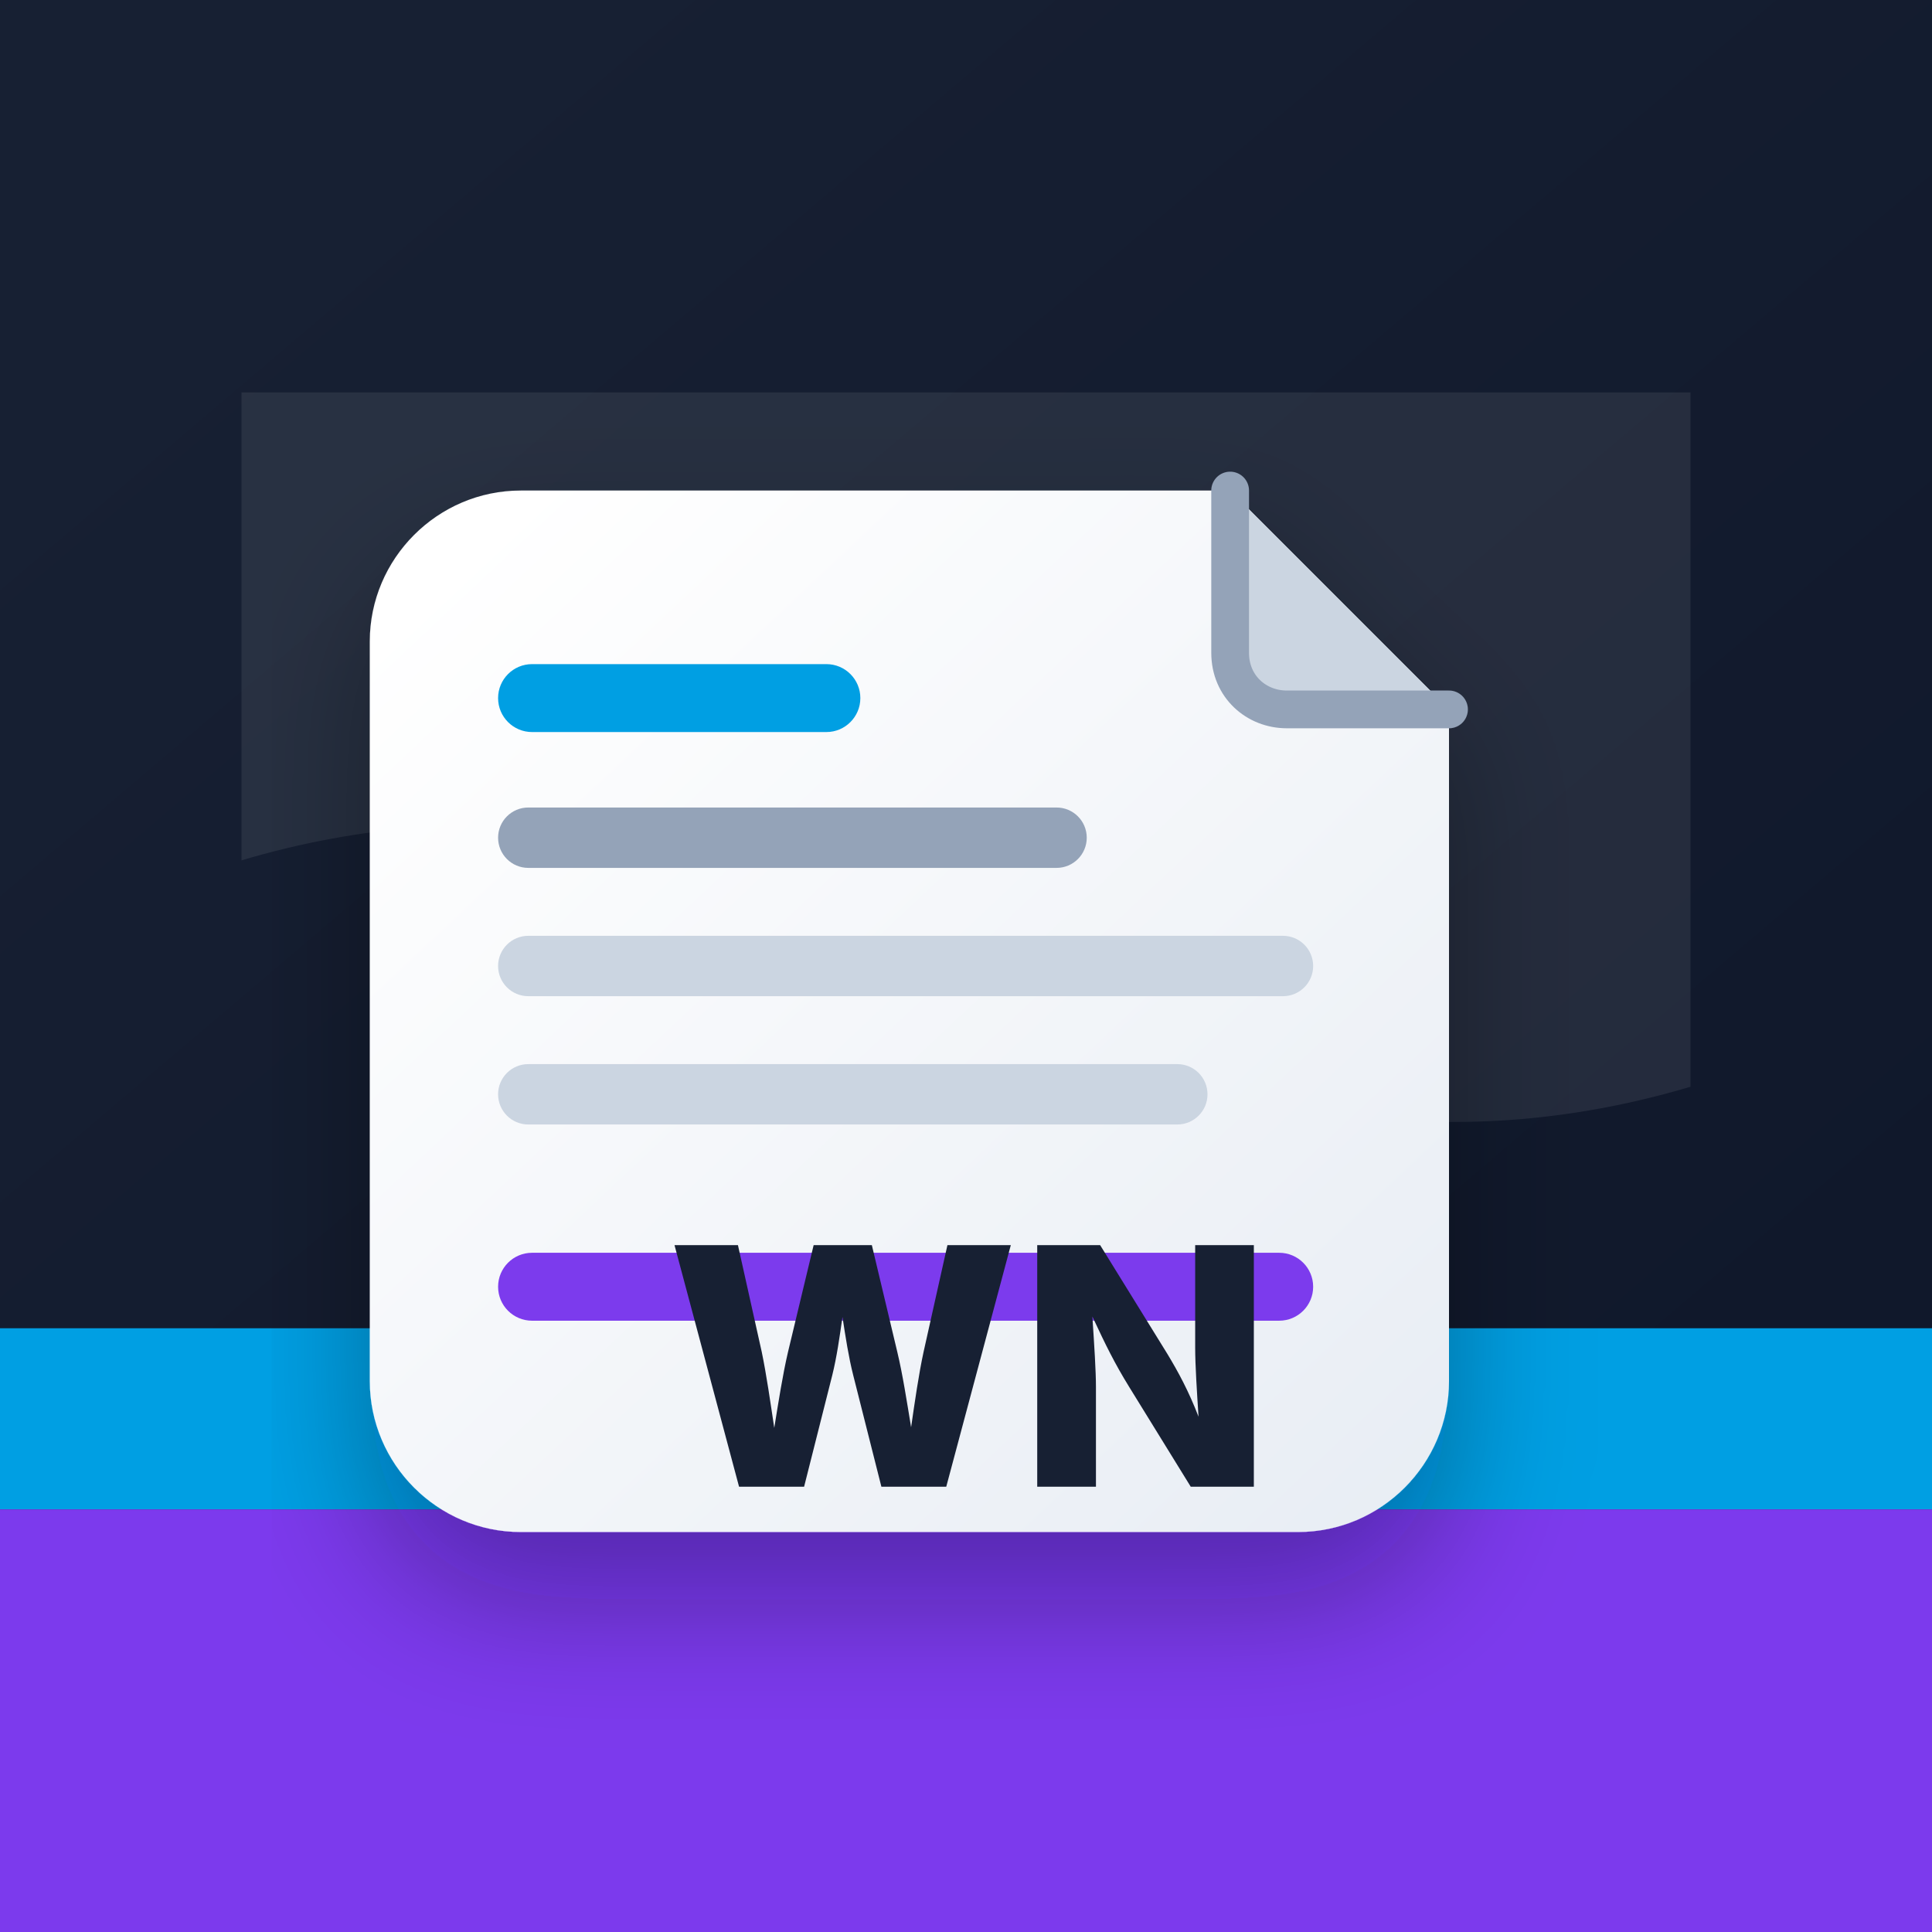
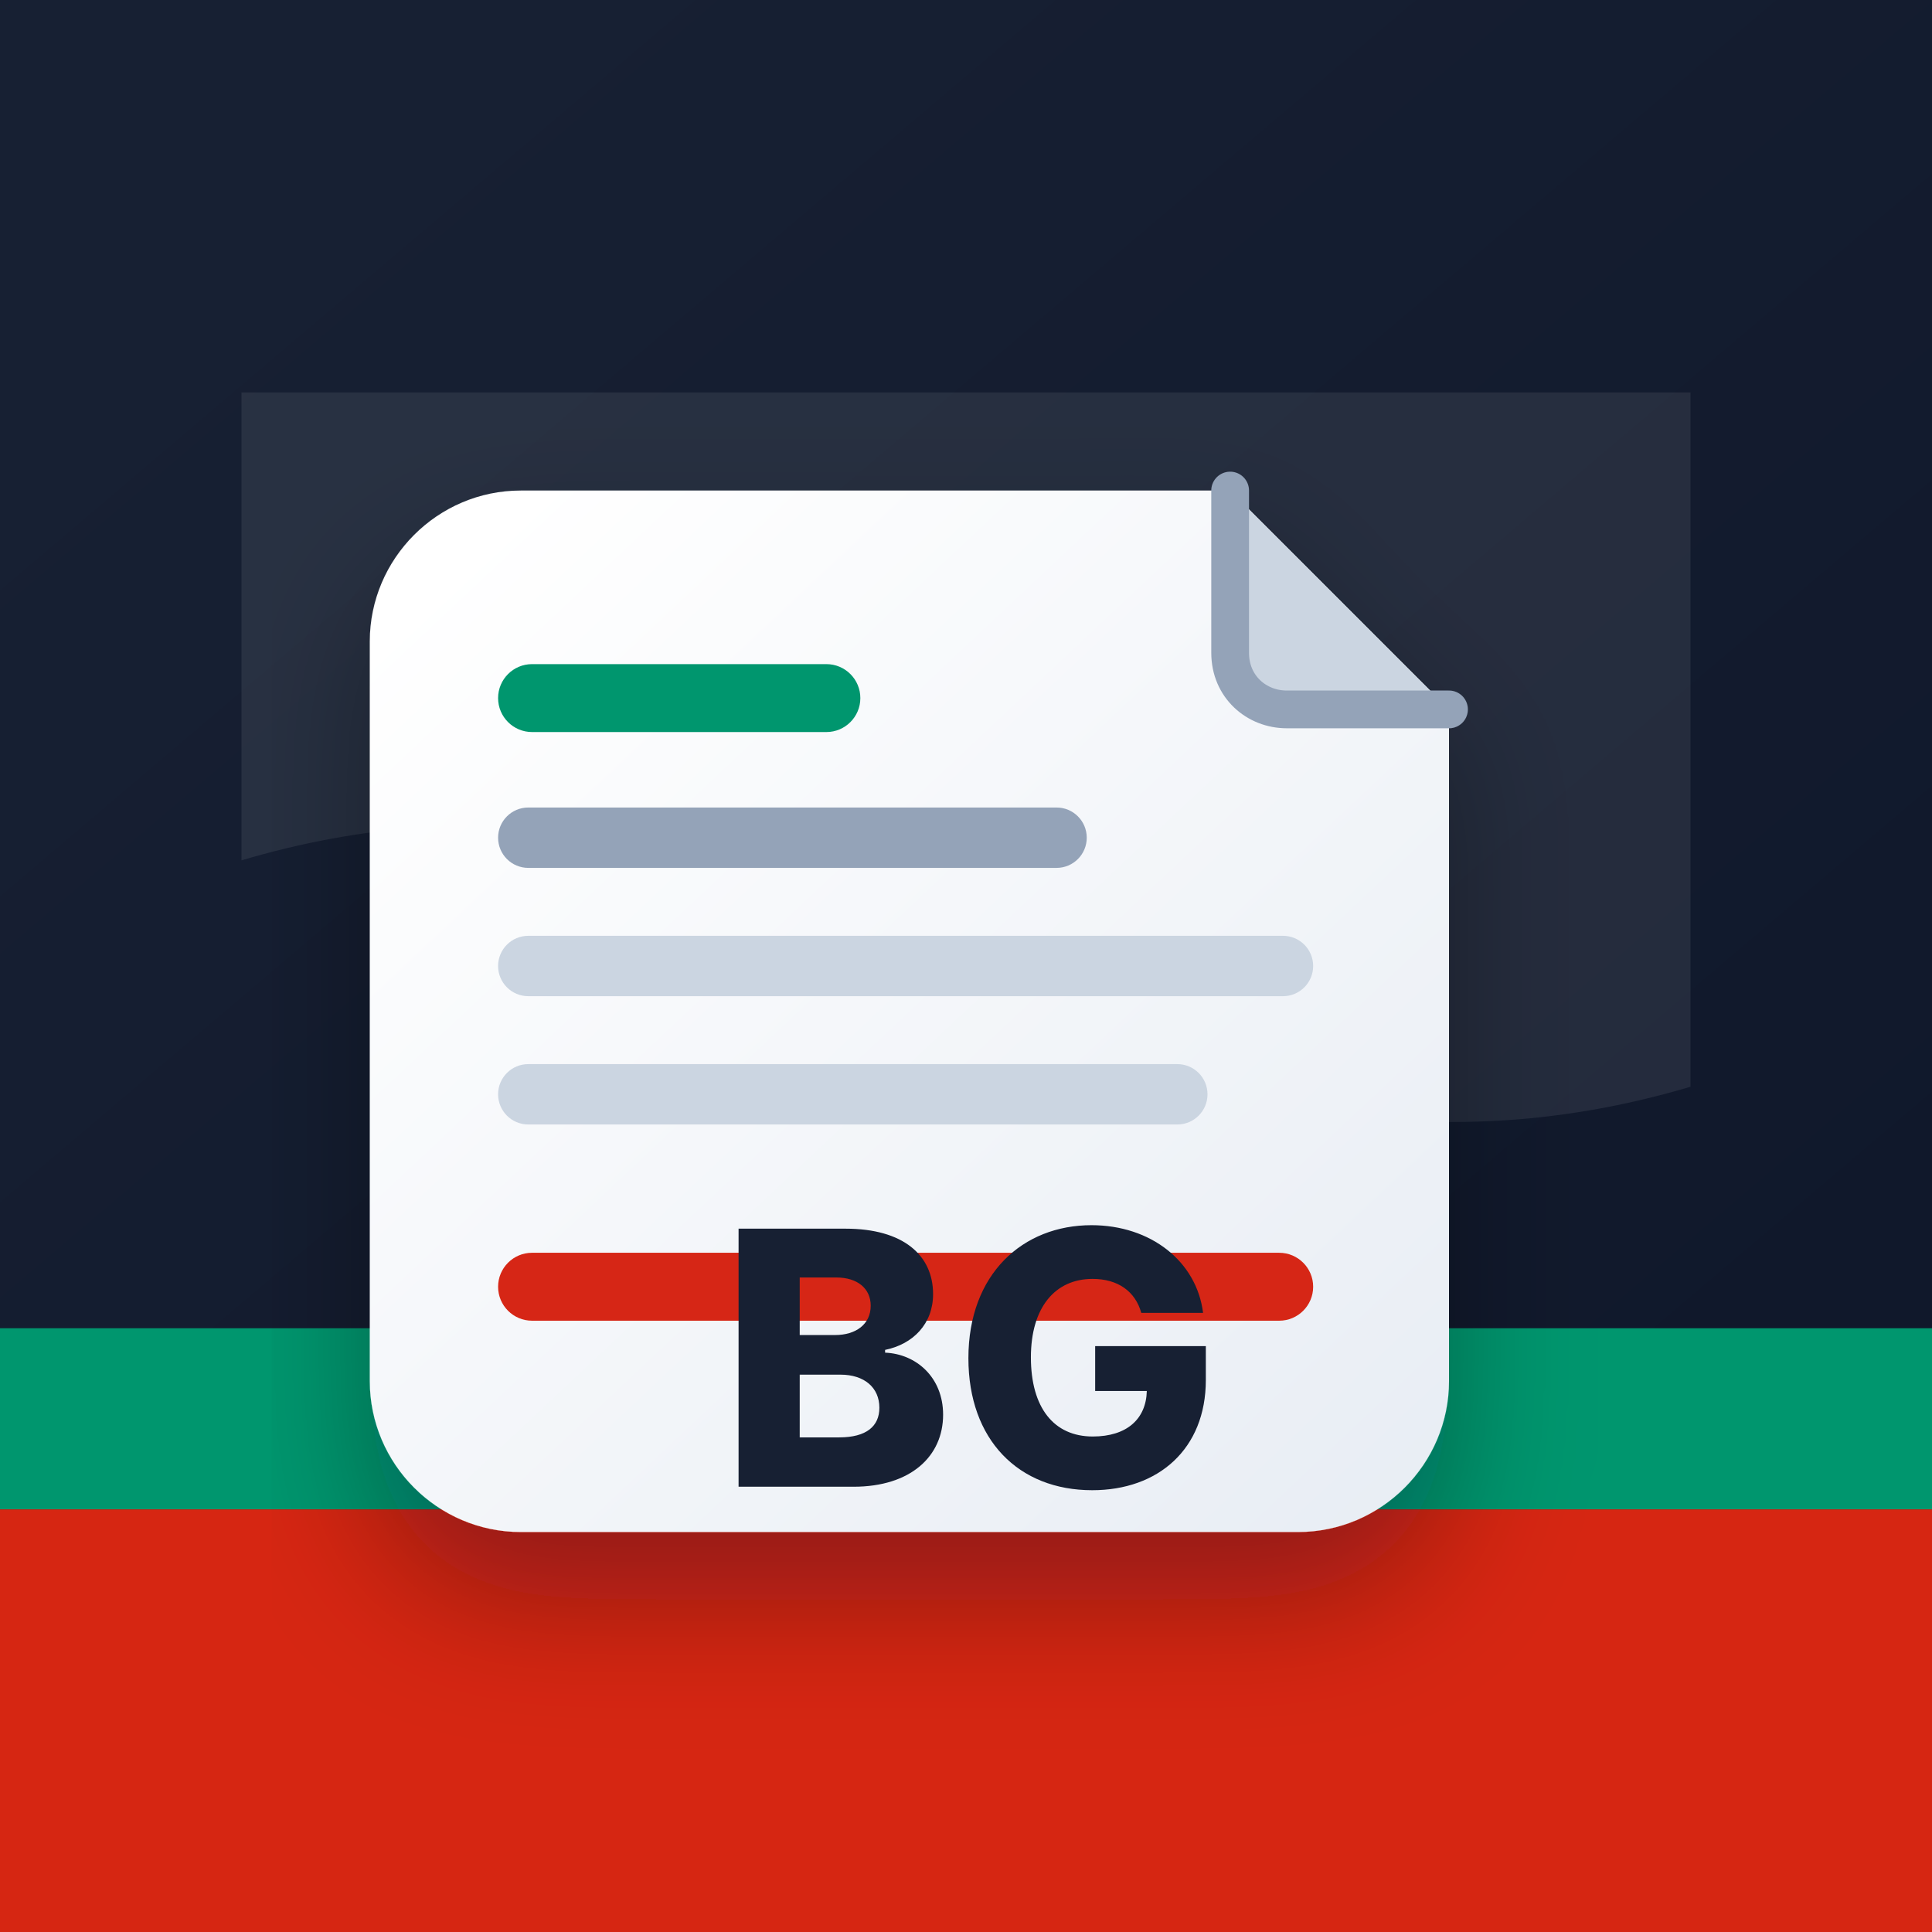
<svg xmlns="http://www.w3.org/2000/svg" viewBox="0 0 512 512" role="img" aria-labelledby="title desc">
  <defs>
    <linearGradient id="tile" x1="80" y1="48" x2="440" y2="472" gradientUnits="userSpaceOnUse">
      <stop offset="0" stop-color="#172033" />
      <stop offset="1" stop-color="#0f172a" />
    </linearGradient>
    <linearGradient id="paper" x1="136" y1="132" x2="384" y2="396" gradientUnits="userSpaceOnUse">
      <stop offset="0" stop-color="#ffffff" />
      <stop offset="1" stop-color="#e8edf4" />
    </linearGradient>
    <filter id="shadow" x="72" y="72" width="368" height="392" color-interpolation-filters="sRGB" filterUnits="userSpaceOnUse">
      <feDropShadow dx="0" dy="18" stdDeviation="18" flood-color="#020617" flood-opacity=".32" />
    </filter>
  </defs>
  <rect width="512" height="512" fill="url(#tile)" />
-   <path d="M0 352h512v48H0z" fill="#009fe3" />
-   <path d="M0 400h512v112H0z" fill="#7c3aed" />
+   <path d="M0 352h512v48H0z" fill="#00966e" />
+   <path d="M0 400h512v112H0z" fill="#d62612" />
  <path d="M64 104h384v184c-64 19-128 9-192-30s-128-49-192-30V104Z" fill="#ffffff" opacity=".08" />
  <g filter="url(#shadow)">
    <path d="M138 130h188l58 58v178c0 22-18 40-40 40H138c-22 0-40-18-40-40V170c0-22 18-40 40-40Z" fill="url(#paper)" />
    <path d="M326 130v43c0 9 7 15 15 15h43l-58-58Z" fill="#cbd5e1" />
    <path d="M326 130v43c0 9 7 15 15 15h43" fill="none" stroke="#94a3b8" stroke-width="10" stroke-linecap="round" stroke-linejoin="round" />
-     <rect x="132" y="176" width="96" height="18" rx="9" fill="#009fe3" />
+     <rect x="132" y="176" width="96" height="18" rx="9" fill="#00966e" />
    <rect x="132" y="214" width="156" height="16" rx="8" fill="#94a3b8" />
    <rect x="132" y="248" width="216" height="16" rx="8" fill="#cbd5e1" />
    <rect x="132" y="282" width="188" height="16" rx="8" fill="#cbd5e1" />
-     <rect x="132" y="332" width="216" height="18" rx="9" fill="#7c3aed" />
+     <rect x="132" y="332" width="216" height="18" rx="9" fill="#d62612" />
  </g>
-   <text x="257" y="394" fill="#172033" font-family="Inter, Arial, sans-serif" font-size="88" font-weight="800" letter-spacing="0" text-anchor="middle">WN</text>
+   <text x="257" y="394" fill="#172033" font-family="Inter, Arial, sans-serif" font-size="94" font-weight="800" letter-spacing="0" text-anchor="middle">BG</text>
</svg>
